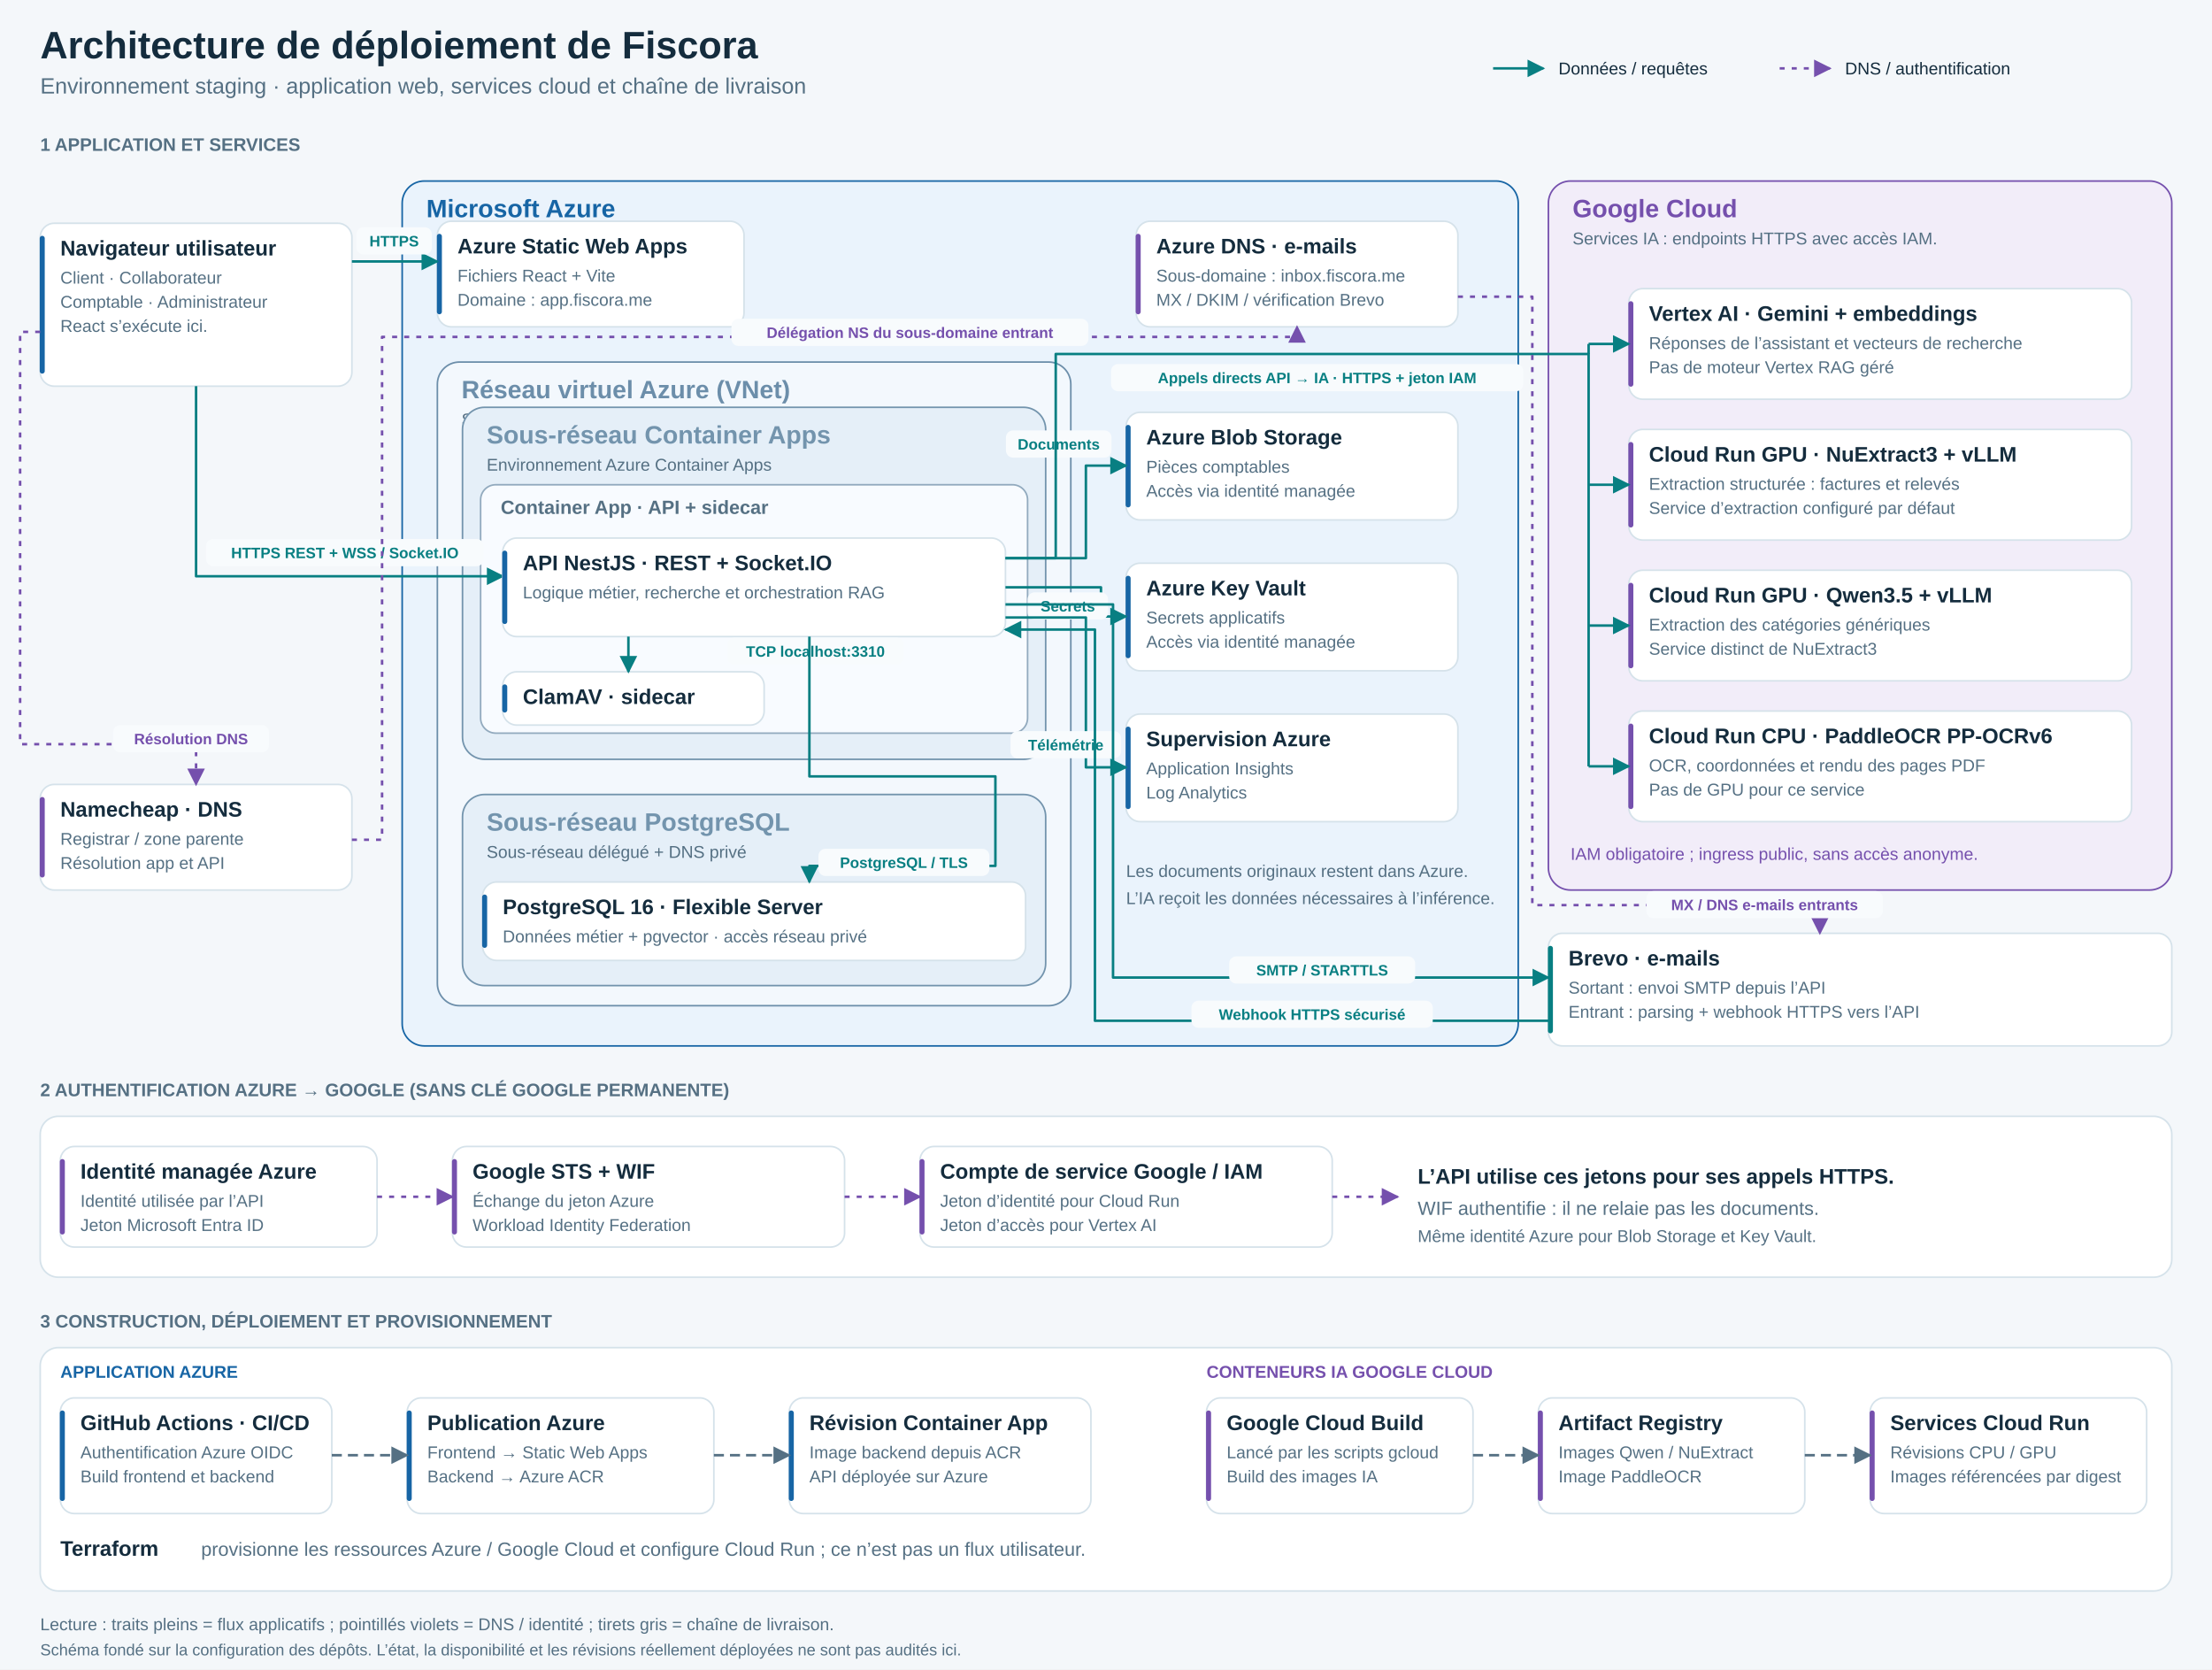
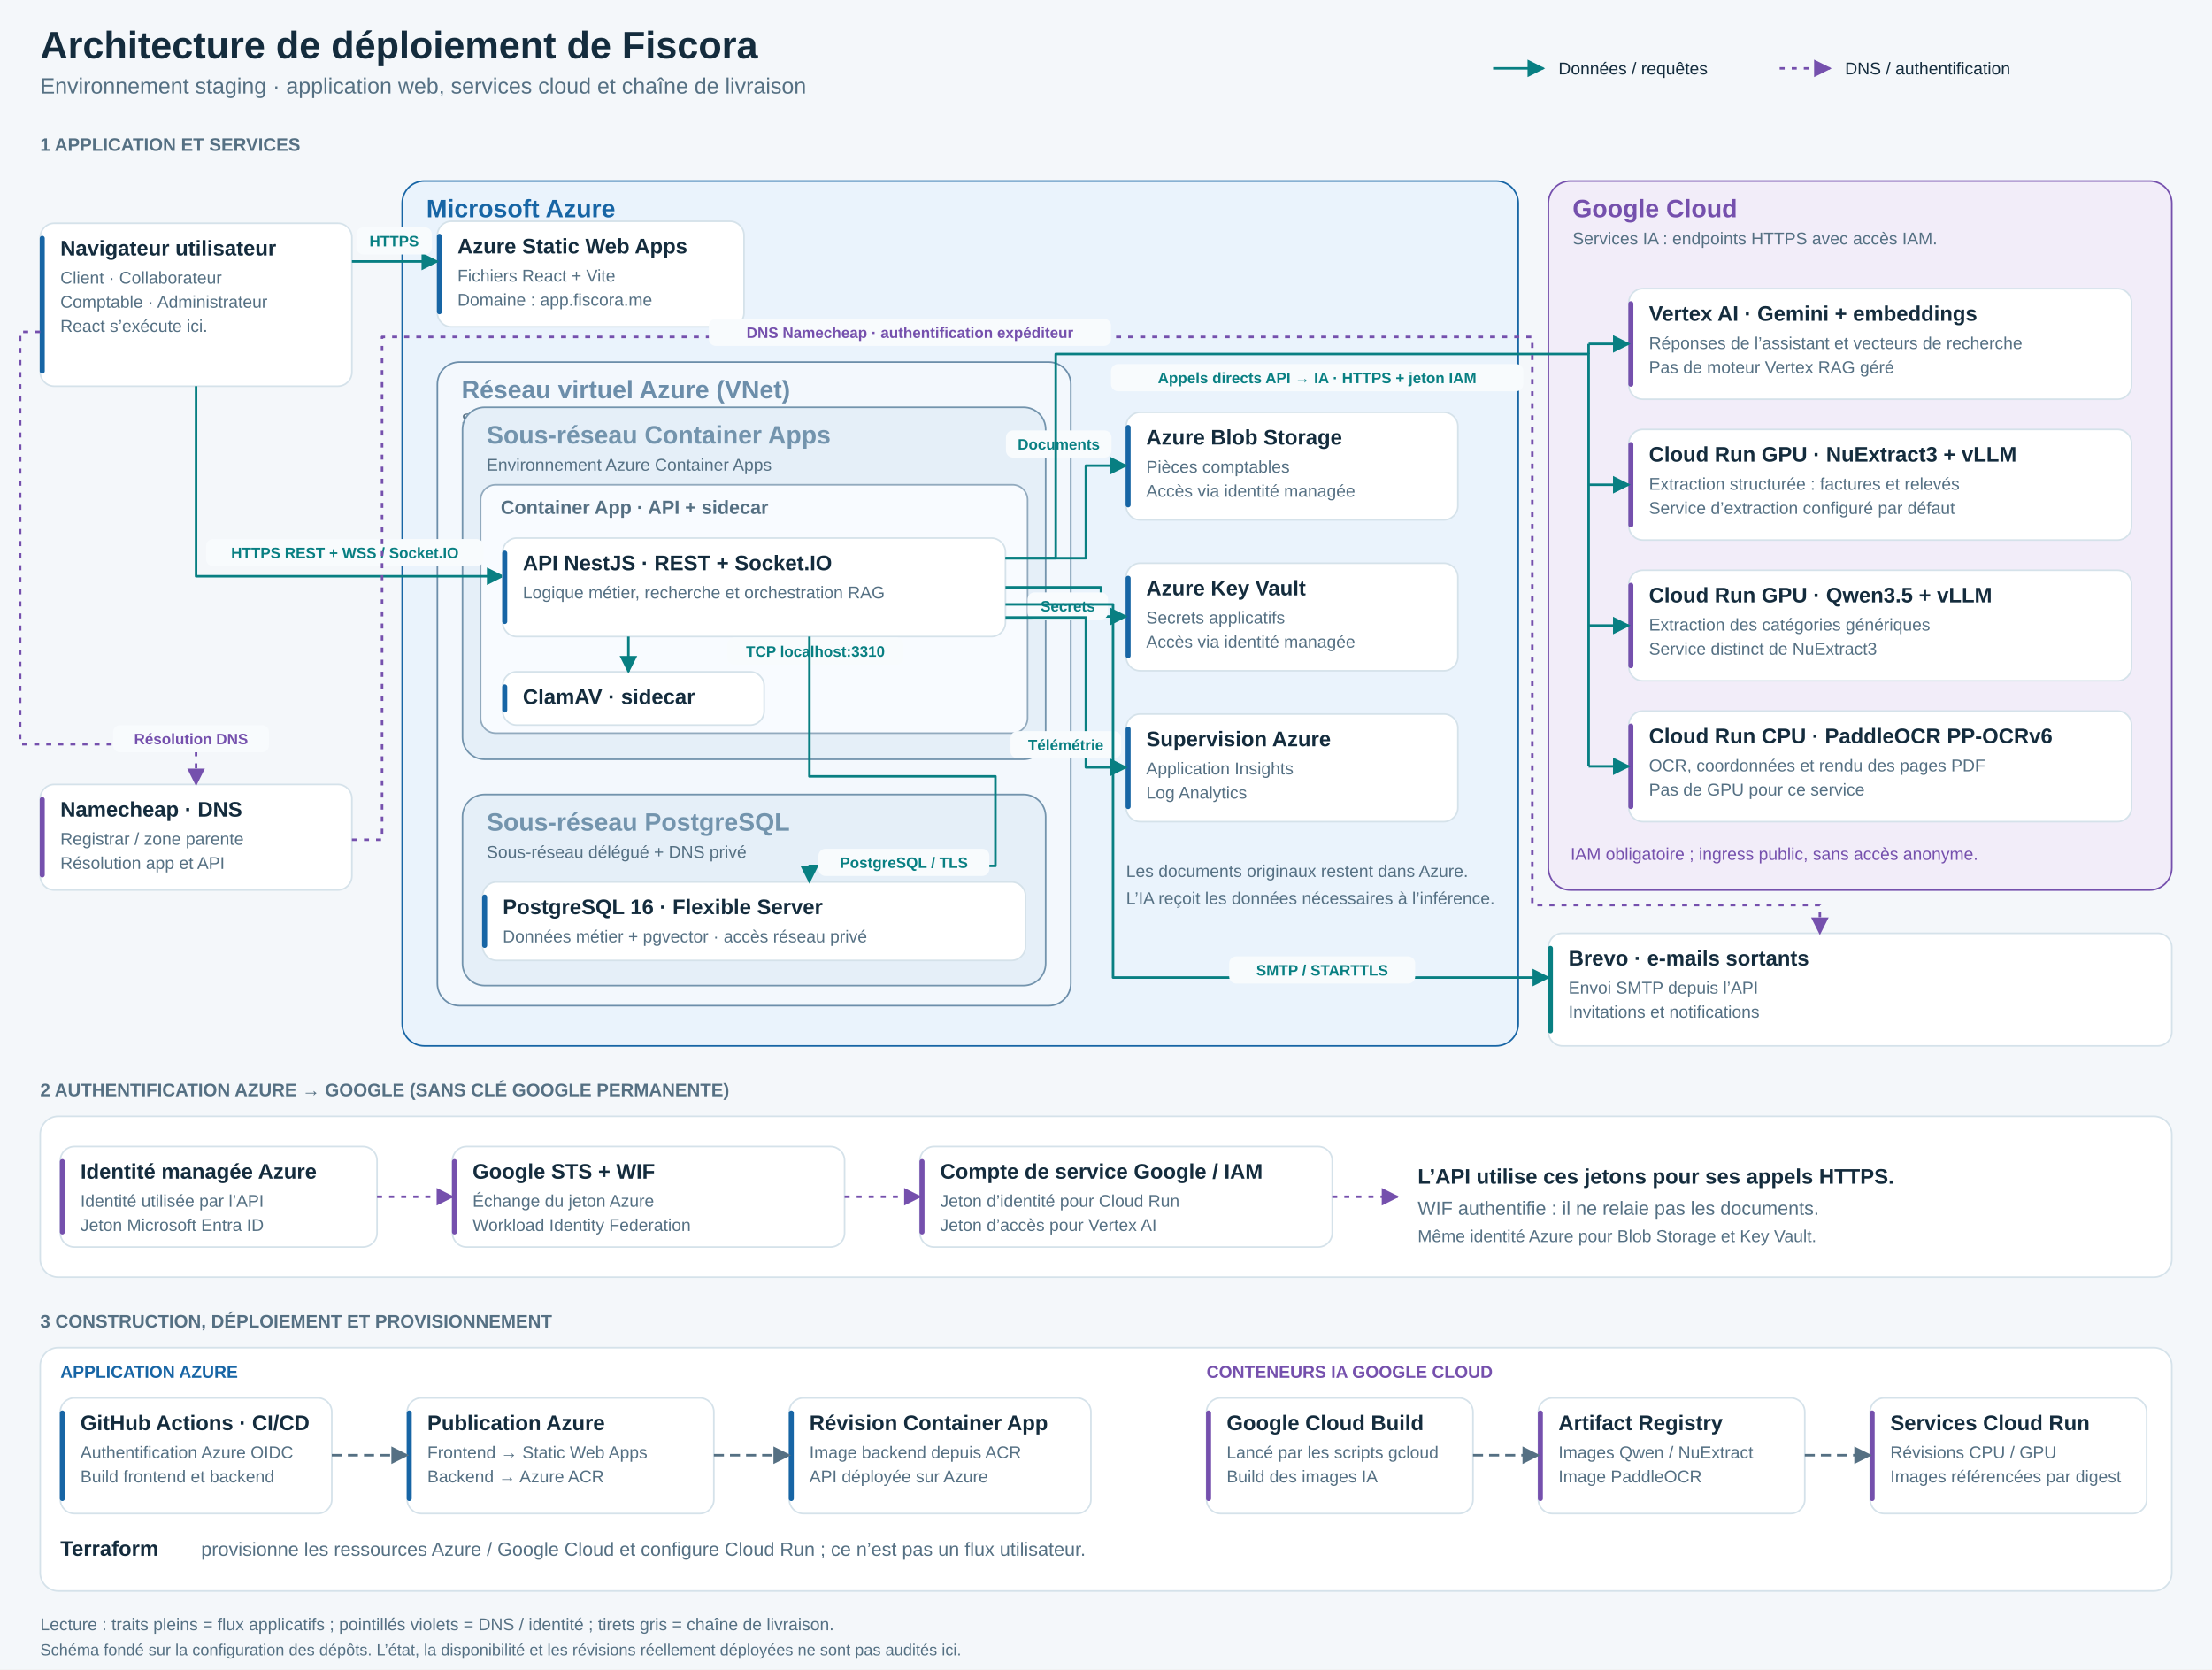
<svg xmlns="http://www.w3.org/2000/svg" width="2200" height="1660" viewBox="0 0 2200 1660">
  <defs>
    <marker id="data" viewBox="0 0 10 10" refX="9" refY="5" markerWidth="7" markerHeight="7" orient="auto-start-reverse">
      <path d="M0 0 L10 5 L0 10 Z" fill="#087f82" />
    </marker>
    <marker id="auth" viewBox="0 0 10 10" refX="9" refY="5" markerWidth="7" markerHeight="7" orient="auto-start-reverse">
      <path d="M0 0 L10 5 L0 10 Z" fill="#7550ad" />
    </marker>
    <marker id="deploy" viewBox="0 0 10 10" refX="9" refY="5" markerWidth="7" markerHeight="7" orient="auto-start-reverse">
      <path d="M0 0 L10 5 L0 10 Z" fill="#557083" />
    </marker>
  </defs>
  <style>text{font-family:Arial,Helvetica,sans-serif}</style>
  <rect x="0" y="0" width="2200" height="1660" rx="0" fill="#f4f7fa" stroke="none" stroke-width="1.6" />
  <text x="40" y="58" font-size="38" fill="#142c3d" font-weight="700" text-anchor="start">Architecture de déploiement de Fiscora</text>
  <text x="40" y="93" font-size="22" fill="#557083" font-weight="400" text-anchor="start">Environnement staging · application web, services cloud et chaîne de livraison</text>
  <path d="M1485 68 H1535" fill="none" stroke="#087f82" stroke-width="2.5" stroke-linejoin="round" marker-end="url(#data)" />
  <text x="1550" y="74" font-size="17" fill="#142c3d" font-weight="400" text-anchor="start">Données / requêtes</text>
  <path d="M1770 68 H1820" fill="none" stroke="#7550ad" stroke-width="2.5" stroke-linejoin="round" stroke-dasharray="5 7" marker-end="url(#auth)" />
  <text x="1835" y="74" font-size="17" fill="#142c3d" font-weight="400" text-anchor="start">DNS / authentification</text>
  <text x="40" y="150" font-size="18" fill="#557083" font-weight="700" text-anchor="start">1  APPLICATION ET SERVICES</text>
  <rect x="400" y="180" width="1110" height="860" rx="22" fill="#eaf3fc" stroke="#1765a5" stroke-width="1.6" />
  <text x="424" y="216" font-size="25" fill="#1765a5" font-weight="700" text-anchor="start">Microsoft Azure</text>
  <rect x="1540" y="180" width="620" height="705" rx="22" fill="#f2edf9" stroke="#7550ad" stroke-width="1.6" />
  <text x="1564" y="216" font-size="25" fill="#7550ad" font-weight="700" text-anchor="start">Google Cloud</text>
  <text x="1564" y="243" font-size="17" fill="#557083" font-weight="400" text-anchor="start">Services IA : endpoints HTTPS avec accès IAM.</text>
  <rect x="435" y="360" width="630" height="640" rx="22" fill="#f3f8fd" stroke="#6c8eaa" stroke-width="1.6" />
  <text x="459" y="396" font-size="25" fill="#6c8eaa" font-weight="700" text-anchor="start">Réseau virtuel Azure (VNet)</text>
  <text x="459" y="423" font-size="17" fill="#557083" font-weight="400" text-anchor="start">Sous-réseaux distincts pour Container Apps et PostgreSQL.</text>
  <rect x="460" y="405" width="580" height="350" rx="22" fill="#e5eff8" stroke="#7394ad" stroke-width="1.6" />
  <text x="484" y="441" font-size="25" fill="#7394ad" font-weight="700" text-anchor="start">Sous-réseau Container Apps</text>
  <text x="484" y="468" font-size="17" fill="#557083" font-weight="400" text-anchor="start">Environnement Azure Container Apps</text>
  <rect x="478" y="482" width="544" height="247" rx="15" fill="#f8fbff" stroke="#92aabe" stroke-width="1.6" />
  <text x="498" y="511" font-size="19" fill="#557083" font-weight="700" text-anchor="start">Container App · API + sidecar</text>
  <rect x="460" y="790" width="580" height="190" rx="22" fill="#e5eff8" stroke="#7394ad" stroke-width="1.6" />
  <text x="484" y="826" font-size="25" fill="#7394ad" font-weight="700" text-anchor="start">Sous-réseau PostgreSQL</text>
  <text x="484" y="853" font-size="17" fill="#557083" font-weight="400" text-anchor="start">Sous-réseau délégué + DNS privé</text>
  <g data-box="browser">
    <rect x="40" y="222" width="310" height="162" rx="14" fill="#fff" stroke="#d5e2ea" stroke-width="1.6" />
    <path d="M42 237 V369" stroke="#1765a5" stroke-width="5" stroke-linecap="round" />
    <text x="60" y="254" font-size="21" fill="#142c3d" font-weight="700" text-anchor="start">Navigateur utilisateur</text>
    <text x="60" y="282" font-size="17" fill="#557083" font-weight="400" text-anchor="start">Client · Collaborateur</text>
    <text x="60" y="306" font-size="17" fill="#557083" font-weight="400" text-anchor="start">Comptable · Administrateur</text>
    <text x="60" y="330" font-size="17" fill="#557083" font-weight="400" text-anchor="start">React s’exécute ici.</text>
  </g>
  <g data-box="swa">
    <rect x="435" y="220" width="305" height="105" rx="14" fill="#fff" stroke="#d5e2ea" stroke-width="1.6" />
    <path d="M437 235 V310" stroke="#1765a5" stroke-width="5" stroke-linecap="round" />
    <text x="455" y="252" font-size="21" fill="#142c3d" font-weight="700" text-anchor="start">Azure Static Web Apps</text>
    <text x="455" y="280" font-size="17" fill="#557083" font-weight="400" text-anchor="start">Fichiers React + Vite</text>
    <text x="455" y="304" font-size="17" fill="#557083" font-weight="400" text-anchor="start">Domaine : app.fiscora.me</text>
  </g>
  <g data-box="dns">
    <rect x="40" y="780" width="310" height="105" rx="14" fill="#fff" stroke="#d5e2ea" stroke-width="1.6" />
    <path d="M42 795 V870" stroke="#7550ad" stroke-width="5" stroke-linecap="round" />
    <text x="60" y="812" font-size="21" fill="#142c3d" font-weight="700" text-anchor="start">Namecheap · DNS</text>
    <text x="60" y="840" font-size="17" fill="#557083" font-weight="400" text-anchor="start">Registrar / zone parente</text>
    <text x="60" y="864" font-size="17" fill="#557083" font-weight="400" text-anchor="start">Résolution app et API</text>
  </g>
-   <g data-box="email-dns">
-     <rect x="1130" y="220" width="320" height="105" rx="14" fill="#fff" stroke="#d5e2ea" stroke-width="1.6" />
-     <path d="M1132 235 V310" stroke="#7550ad" stroke-width="5" stroke-linecap="round" />
-     <text x="1150" y="252" font-size="21" fill="#142c3d" font-weight="700" text-anchor="start">Azure DNS · e-mails</text>
-     <text x="1150" y="280" font-size="17" fill="#557083" font-weight="400" text-anchor="start">Sous-domaine : inbox.fiscora.me</text>
-     <text x="1150" y="304" font-size="17" fill="#557083" font-weight="400" text-anchor="start">MX / DKIM / vérification Brevo</text>
-   </g>
  <path d="M350 260 H435" fill="none" stroke="#087f82" stroke-width="2.5" stroke-linejoin="round" marker-end="url(#data)" />
  <rect x="354.5" y="226" width="75" height="27" rx="7" fill="#f8fbfd" stroke="none" stroke-width="1.6" />
  <text x="392" y="245" font-size="15" fill="#087f82" font-weight="600" text-anchor="middle">HTTPS</text>
  <path d="M195 384 V573 H500" fill="none" stroke="#087f82" stroke-width="2.5" stroke-linejoin="round" marker-end="url(#data)" />
  <rect x="205" y="536" width="276" height="27" rx="7" fill="#f8fbfd" stroke="none" stroke-width="1.6" />
  <text x="343" y="555" font-size="15" fill="#087f82" font-weight="600" text-anchor="middle">HTTPS REST + WSS / Socket.IO</text>
  <path d="M40 330 H20 V740 H195 V780" fill="none" stroke="#7550ad" stroke-width="2.5" stroke-linejoin="round" stroke-dasharray="5 7" marker-end="url(#auth)" />
  <rect x="112.5" y="721" width="155" height="27" rx="7" fill="#f8fbfd" stroke="none" stroke-width="1.6" />
  <text x="190" y="740" font-size="15" fill="#7550ad" font-weight="600" text-anchor="middle">Résolution DNS</text>
-   <path d="M350 835 H380 V335 H1290 V325" fill="none" stroke="#7550ad" stroke-width="2.5" stroke-linejoin="round" stroke-dasharray="5 7" marker-end="url(#auth)" />
-   <rect x="727.5" y="317" width="355" height="27" rx="7" fill="#f8fbfd" stroke="none" stroke-width="1.6" />
-   <text x="905" y="336" font-size="15" fill="#7550ad" font-weight="600" text-anchor="middle">Délégation NS du sous-domaine entrant</text>
  <g data-box="api">
    <rect x="500" y="535" width="500" height="98" rx="14" fill="#fff" stroke="#d5e2ea" stroke-width="1.6" />
    <path d="M502 550 V618" stroke="#1765a5" stroke-width="5" stroke-linecap="round" />
    <text x="520" y="567" font-size="21" fill="#142c3d" font-weight="700" text-anchor="start">API NestJS · REST + Socket.IO</text>
    <text x="520" y="595" font-size="17" fill="#557083" font-weight="400" text-anchor="start">Logique métier, recherche et orchestration RAG</text>
  </g>
  <g data-box="clam">
    <rect x="500" y="668" width="260" height="53" rx="14" fill="#fff" stroke="#d5e2ea" stroke-width="1.6" />
    <path d="M502 683 V706" stroke="#1765a5" stroke-width="5" stroke-linecap="round" />
    <text x="520" y="700" font-size="21" fill="#142c3d" font-weight="700" text-anchor="start">ClamAV · sidecar</text>
  </g>
  <g data-box="postgres">
    <rect x="480" y="877" width="540" height="78" rx="14" fill="#fff" stroke="#d5e2ea" stroke-width="1.6" />
    <path d="M482 892 V940" stroke="#1765a5" stroke-width="5" stroke-linecap="round" />
    <text x="500" y="909" font-size="21" fill="#142c3d" font-weight="700" text-anchor="start">PostgreSQL 16 · Flexible Server</text>
    <text x="500" y="937" font-size="17" fill="#557083" font-weight="400" text-anchor="start">Données métier + pgvector · accès réseau privé</text>
  </g>
  <g data-box="blob">
    <rect x="1120" y="410" width="330" height="107" rx="14" fill="#fff" stroke="#d5e2ea" stroke-width="1.6" />
    <path d="M1122 425 V502" stroke="#1765a5" stroke-width="5" stroke-linecap="round" />
    <text x="1140" y="442" font-size="21" fill="#142c3d" font-weight="700" text-anchor="start">Azure Blob Storage</text>
    <text x="1140" y="470" font-size="17" fill="#557083" font-weight="400" text-anchor="start">Pièces comptables</text>
    <text x="1140" y="494" font-size="17" fill="#557083" font-weight="400" text-anchor="start">Accès via identité managée</text>
  </g>
  <g data-box="vault">
    <rect x="1120" y="560" width="330" height="107" rx="14" fill="#fff" stroke="#d5e2ea" stroke-width="1.6" />
    <path d="M1122 575 V652" stroke="#1765a5" stroke-width="5" stroke-linecap="round" />
    <text x="1140" y="592" font-size="21" fill="#142c3d" font-weight="700" text-anchor="start">Azure Key Vault</text>
    <text x="1140" y="620" font-size="17" fill="#557083" font-weight="400" text-anchor="start">Secrets applicatifs</text>
    <text x="1140" y="644" font-size="17" fill="#557083" font-weight="400" text-anchor="start">Accès via identité managée</text>
  </g>
  <g data-box="monitoring">
    <rect x="1120" y="710" width="330" height="107" rx="14" fill="#fff" stroke="#d5e2ea" stroke-width="1.6" />
    <path d="M1122 725 V802" stroke="#1765a5" stroke-width="5" stroke-linecap="round" />
    <text x="1140" y="742" font-size="21" fill="#142c3d" font-weight="700" text-anchor="start">Supervision Azure</text>
    <text x="1140" y="770" font-size="17" fill="#557083" font-weight="400" text-anchor="start">Application Insights</text>
    <text x="1140" y="794" font-size="17" fill="#557083" font-weight="400" text-anchor="start">Log Analytics</text>
  </g>
  <path d="M625 633 V668" fill="none" stroke="#087f82" stroke-width="2.5" stroke-linejoin="round" marker-end="url(#data)" />
  <rect x="723.5" y="634" width="175" height="27" rx="7" fill="#f8fbfd" stroke="none" stroke-width="1.6" />
  <text x="811" y="653" font-size="15" fill="#087f82" font-weight="600" text-anchor="middle">TCP localhost:3310</text>
  <path d="M805 633 V772 H990 V861 H805 V877" fill="none" stroke="#087f82" stroke-width="2.5" stroke-linejoin="round" marker-end="url(#data)" />
  <rect x="814" y="844" width="170" height="27" rx="7" fill="#f8fbfd" stroke="none" stroke-width="1.6" />
  <text x="899" y="863" font-size="15" fill="#087f82" font-weight="600" text-anchor="middle">PostgreSQL / TLS</text>
  <path d="M1000 555 H1080 V463 H1120" fill="none" stroke="#087f82" stroke-width="2.5" stroke-linejoin="round" marker-end="url(#data)" />
  <rect x="1000.5" y="428" width="105" height="27" rx="7" fill="#f8fbfd" stroke="none" stroke-width="1.6" />
  <text x="1053" y="447" font-size="15" fill="#087f82" font-weight="600" text-anchor="middle">Documents</text>
  <path d="M1000 584 H1095 V613 H1120" fill="none" stroke="#087f82" stroke-width="2.5" stroke-linejoin="round" marker-end="url(#data)" />
  <rect x="1022" y="589" width="80" height="27" rx="7" fill="#f8fbfd" stroke="none" stroke-width="1.6" />
  <text x="1062" y="608" font-size="15" fill="#087f82" font-weight="600" text-anchor="middle">Secrets</text>
  <path d="M1000 614 H1080 V763 H1120" fill="none" stroke="#087f82" stroke-width="2.5" stroke-linejoin="round" marker-end="url(#data)" />
  <rect x="1005" y="727" width="110" height="27" rx="7" fill="#f8fbfd" stroke="none" stroke-width="1.6" />
  <text x="1060" y="746" font-size="15" fill="#087f82" font-weight="600" text-anchor="middle">Télémétrie</text>
  <g data-box="vertex">
    <rect x="1620" y="287" width="500" height="110" rx="14" fill="#fff" stroke="#d5e2ea" stroke-width="1.6" />
    <path d="M1622 302 V382" stroke="#7550ad" stroke-width="5" stroke-linecap="round" />
    <text x="1640" y="319" font-size="21" fill="#142c3d" font-weight="700" text-anchor="start">Vertex AI · Gemini + embeddings</text>
    <text x="1640" y="347" font-size="17" fill="#557083" font-weight="400" text-anchor="start">Réponses de l’assistant et vecteurs de recherche</text>
    <text x="1640" y="371" font-size="17" fill="#557083" font-weight="400" text-anchor="start">Pas de moteur Vertex RAG géré</text>
  </g>
  <g data-box="nuextract">
    <rect x="1620" y="427" width="500" height="110" rx="14" fill="#fff" stroke="#d5e2ea" stroke-width="1.6" />
    <path d="M1622 442 V522" stroke="#7550ad" stroke-width="5" stroke-linecap="round" />
    <text x="1640" y="459" font-size="21" fill="#142c3d" font-weight="700" text-anchor="start">Cloud Run GPU · NuExtract3 + vLLM</text>
    <text x="1640" y="487" font-size="17" fill="#557083" font-weight="400" text-anchor="start">Extraction structurée : factures et relevés</text>
    <text x="1640" y="511" font-size="17" fill="#557083" font-weight="400" text-anchor="start">Service d’extraction configuré par défaut</text>
  </g>
  <g data-box="qwen">
    <rect x="1620" y="567" width="500" height="110" rx="14" fill="#fff" stroke="#d5e2ea" stroke-width="1.6" />
    <path d="M1622 582 V662" stroke="#7550ad" stroke-width="5" stroke-linecap="round" />
    <text x="1640" y="599" font-size="21" fill="#142c3d" font-weight="700" text-anchor="start">Cloud Run GPU · Qwen3.5 + vLLM</text>
    <text x="1640" y="627" font-size="17" fill="#557083" font-weight="400" text-anchor="start">Extraction des catégories génériques</text>
    <text x="1640" y="651" font-size="17" fill="#557083" font-weight="400" text-anchor="start">Service distinct de NuExtract3</text>
  </g>
  <g data-box="ocr">
    <rect x="1620" y="707" width="500" height="110" rx="14" fill="#fff" stroke="#d5e2ea" stroke-width="1.6" />
    <path d="M1622 722 V802" stroke="#7550ad" stroke-width="5" stroke-linecap="round" />
    <text x="1640" y="739" font-size="21" fill="#142c3d" font-weight="700" text-anchor="start">Cloud Run CPU · PaddleOCR PP-OCRv6</text>
    <text x="1640" y="767" font-size="17" fill="#557083" font-weight="400" text-anchor="start">OCR, coordonnées et rendu des pages PDF</text>
    <text x="1640" y="791" font-size="17" fill="#557083" font-weight="400" text-anchor="start">Pas de GPU pour ce service</text>
  </g>
  <path d="M1000 555 H1050 V352 H1580 V762" fill="none" stroke="#087f82" stroke-width="2.5" stroke-linejoin="round" />
  <path d="M1580 342 H1620" fill="none" stroke="#087f82" stroke-width="2.5" stroke-linejoin="round" marker-end="url(#data)" />
  <path d="M1580 482 H1620" fill="none" stroke="#087f82" stroke-width="2.5" stroke-linejoin="round" marker-end="url(#data)" />
  <path d="M1580 622 H1620" fill="none" stroke="#087f82" stroke-width="2.5" stroke-linejoin="round" marker-end="url(#data)" />
  <path d="M1580 762 H1620" fill="none" stroke="#087f82" stroke-width="2.5" stroke-linejoin="round" marker-end="url(#data)" />
  <path d="M1580 352 V342" fill="none" stroke="#087f82" stroke-width="2.5" stroke-linejoin="round" />
  <rect x="1105" y="362" width="410" height="27" rx="7" fill="#f8fbfd" stroke="none" stroke-width="1.6" />
  <text x="1310" y="381" font-size="15" fill="#087f82" font-weight="600" text-anchor="middle">Appels directs API → IA · HTTPS + jeton IAM</text>
  <text x="1562" y="855" font-size="17" fill="#7550ad" font-weight="400" text-anchor="start">IAM obligatoire ; ingress public, sans accès anonyme.</text>
  <g data-box="brevo">
    <rect x="1540" y="928" width="620" height="112" rx="14" fill="#fff" stroke="#d5e2ea" stroke-width="1.6" />
    <path d="M1542 943 V1025" stroke="#087f82" stroke-width="5" stroke-linecap="round" />
-     <text x="1560" y="960" font-size="21" fill="#142c3d" font-weight="700" text-anchor="start">Brevo · e-mails</text>
-     <text x="1560" y="988" font-size="17" fill="#557083" font-weight="400" text-anchor="start">Sortant : envoi SMTP depuis l’API</text>
-     <text x="1560" y="1012" font-size="17" fill="#557083" font-weight="400" text-anchor="start">Entrant : parsing + webhook HTTPS vers l’API</text>
-   </g>
-   <path d="M1450 295 H1524 V900 H1810 V928" fill="none" stroke="#7550ad" stroke-width="2.5" stroke-linejoin="round" stroke-dasharray="5 7" marker-end="url(#auth)" />
-   <rect x="1637.5" y="886" width="235" height="27" rx="7" fill="#f8fbfd" stroke="none" stroke-width="1.6" />
-   <text x="1755" y="905" font-size="15" fill="#7550ad" font-weight="600" text-anchor="middle">MX / DNS e-mails entrants</text>
+     <text x="1560" y="960" font-size="21" fill="#142c3d" font-weight="700" text-anchor="start">Brevo · e-mails sortants</text>
+     <text x="1560" y="988" font-size="17" fill="#557083" font-weight="400" text-anchor="start">Envoi SMTP depuis l’API</text>
+     <text x="1560" y="1012" font-size="17" fill="#557083" font-weight="400" text-anchor="start">Invitations et notifications</text>
+   </g>
+   <path d="M350 835 H380 V335 H1524 V900 H1810 V928" fill="none" stroke="#7550ad" stroke-width="2.5" stroke-linejoin="round" stroke-dasharray="5 7" marker-end="url(#auth)" />
+   <rect x="705" y="317" width="400" height="27" rx="7" fill="#f8fbfd" stroke="none" stroke-width="1.6" />
+   <text x="905" y="336" font-size="15" fill="#7550ad" font-weight="600" text-anchor="middle">DNS Namecheap · authentification expéditeur</text>
  <path d="M1000 601 H1107 V972 H1540" fill="none" stroke="#087f82" stroke-width="2.5" stroke-linejoin="round" marker-end="url(#data)" />
  <rect x="1222.5" y="951" width="185" height="27" rx="7" fill="#f8fbfd" stroke="none" stroke-width="1.6" />
  <text x="1315" y="970" font-size="15" fill="#087f82" font-weight="600" text-anchor="middle">SMTP / STARTTLS</text>
-   <path d="M1540 1015 H1089 V626 H1000" fill="none" stroke="#087f82" stroke-width="2.5" stroke-linejoin="round" marker-end="url(#data)" />
-   <rect x="1185" y="995" width="240" height="27" rx="7" fill="#f8fbfd" stroke="none" stroke-width="1.6" />
-   <text x="1305" y="1014" font-size="15" fill="#087f82" font-weight="600" text-anchor="middle">Webhook HTTPS sécurisé</text>
  <text x="1120" y="872" font-size="17" fill="#557083" font-weight="400" text-anchor="start">Les documents originaux restent dans Azure.</text>
  <text x="1120" y="899" font-size="17" fill="#557083" font-weight="400" text-anchor="start">L’IA reçoit les données nécessaires à l’inférence.</text>
  <text x="40" y="1090" font-size="18" fill="#557083" font-weight="700" text-anchor="start">2  AUTHENTIFICATION AZURE → GOOGLE (SANS CLÉ GOOGLE PERMANENTE)</text>
  <rect x="40" y="1110" width="2120" height="160" rx="18" fill="#fff" stroke="#d5e2ea" stroke-width="1.6" />
  <g data-box="mi">
    <rect x="60" y="1140" width="315" height="100" rx="14" fill="#fff" stroke="#d5e2ea" stroke-width="1.6" />
    <path d="M62 1155 V1225" stroke="#7550ad" stroke-width="5" stroke-linecap="round" />
    <text x="80" y="1172" font-size="21" fill="#142c3d" font-weight="700" text-anchor="start">Identité managée Azure</text>
    <text x="80" y="1200" font-size="17" fill="#557083" font-weight="400" text-anchor="start">Identité utilisée par l’API</text>
    <text x="80" y="1224" font-size="17" fill="#557083" font-weight="400" text-anchor="start">Jeton Microsoft Entra ID</text>
  </g>
  <g data-box="wif">
    <rect x="450" y="1140" width="390" height="100" rx="14" fill="#fff" stroke="#d5e2ea" stroke-width="1.6" />
    <path d="M452 1155 V1225" stroke="#7550ad" stroke-width="5" stroke-linecap="round" />
    <text x="470" y="1172" font-size="21" fill="#142c3d" font-weight="700" text-anchor="start">Google STS + WIF</text>
    <text x="470" y="1200" font-size="17" fill="#557083" font-weight="400" text-anchor="start">Échange du jeton Azure</text>
    <text x="470" y="1224" font-size="17" fill="#557083" font-weight="400" text-anchor="start">Workload Identity Federation</text>
  </g>
  <g data-box="iam">
    <rect x="915" y="1140" width="410" height="100" rx="14" fill="#fff" stroke="#d5e2ea" stroke-width="1.6" />
    <path d="M917 1155 V1225" stroke="#7550ad" stroke-width="5" stroke-linecap="round" />
    <text x="935" y="1172" font-size="21" fill="#142c3d" font-weight="700" text-anchor="start">Compte de service Google / IAM</text>
    <text x="935" y="1200" font-size="17" fill="#557083" font-weight="400" text-anchor="start">Jeton d’identité pour Cloud Run</text>
    <text x="935" y="1224" font-size="17" fill="#557083" font-weight="400" text-anchor="start">Jeton d’accès pour Vertex AI</text>
  </g>
  <path d="M375 1190 H450" fill="none" stroke="#7550ad" stroke-width="2.5" stroke-linejoin="round" stroke-dasharray="5 7" marker-end="url(#auth)" />
  <path d="M840 1190 H915" fill="none" stroke="#7550ad" stroke-width="2.5" stroke-linejoin="round" stroke-dasharray="5 7" marker-end="url(#auth)" />
  <path d="M1325 1190 H1390" fill="none" stroke="#7550ad" stroke-width="2.5" stroke-linejoin="round" stroke-dasharray="5 7" marker-end="url(#auth)" />
  <text x="1410" y="1177" font-size="21" fill="#142c3d" font-weight="700" text-anchor="start">L’API utilise ces jetons pour ses appels HTTPS.</text>
  <text x="1410" y="1208" font-size="19" fill="#557083" font-weight="400" text-anchor="start">WIF authentifie : il ne relaie pas les documents.</text>
  <text x="1410" y="1235" font-size="17" fill="#557083" font-weight="400" text-anchor="start">Même identité Azure pour Blob Storage et Key Vault.</text>
  <text x="40" y="1320" font-size="18" fill="#557083" font-weight="700" text-anchor="start">3  CONSTRUCTION, DÉPLOIEMENT ET PROVISIONNEMENT</text>
  <rect x="40" y="1340" width="2120" height="242" rx="18" fill="#fff" stroke="#d5e2ea" stroke-width="1.6" />
  <text x="60" y="1370" font-size="17" fill="#1765a5" font-weight="700" text-anchor="start">APPLICATION AZURE</text>
  <text x="1200" y="1370" font-size="17" fill="#7550ad" font-weight="700" text-anchor="start">CONTENEURS IA GOOGLE CLOUD</text>
  <g data-box="github">
    <rect x="60" y="1390" width="270" height="115" rx="14" fill="#fff" stroke="#d5e2ea" stroke-width="1.6" />
    <path d="M62 1405 V1490" stroke="#1765a5" stroke-width="5" stroke-linecap="round" />
    <text x="80" y="1422" font-size="21" fill="#142c3d" font-weight="700" text-anchor="start">GitHub Actions · CI/CD</text>
    <text x="80" y="1450" font-size="17" fill="#557083" font-weight="400" text-anchor="start">Authentification Azure OIDC</text>
    <text x="80" y="1474" font-size="17" fill="#557083" font-weight="400" text-anchor="start">Build frontend et backend</text>
  </g>
  <g data-box="publish">
    <rect x="405" y="1390" width="305" height="115" rx="14" fill="#fff" stroke="#d5e2ea" stroke-width="1.6" />
    <path d="M407 1405 V1490" stroke="#1765a5" stroke-width="5" stroke-linecap="round" />
    <text x="425" y="1422" font-size="21" fill="#142c3d" font-weight="700" text-anchor="start">Publication Azure</text>
    <text x="425" y="1450" font-size="17" fill="#557083" font-weight="400" text-anchor="start">Frontend → Static Web Apps</text>
    <text x="425" y="1474" font-size="17" fill="#557083" font-weight="400" text-anchor="start">Backend → Azure ACR</text>
  </g>
  <g data-box="revision">
    <rect x="785" y="1390" width="300" height="115" rx="14" fill="#fff" stroke="#d5e2ea" stroke-width="1.6" />
    <path d="M787 1405 V1490" stroke="#1765a5" stroke-width="5" stroke-linecap="round" />
    <text x="805" y="1422" font-size="21" fill="#142c3d" font-weight="700" text-anchor="start">Révision Container App</text>
    <text x="805" y="1450" font-size="17" fill="#557083" font-weight="400" text-anchor="start">Image backend depuis ACR</text>
    <text x="805" y="1474" font-size="17" fill="#557083" font-weight="400" text-anchor="start">API déployée sur Azure</text>
  </g>
  <path d="M330 1447 H405" fill="none" stroke="#557083" stroke-width="2.5" stroke-linejoin="round" stroke-dasharray="10 6" marker-end="url(#deploy)" />
  <path d="M710 1447 H785" fill="none" stroke="#557083" stroke-width="2.5" stroke-linejoin="round" stroke-dasharray="10 6" marker-end="url(#deploy)" />
  <g data-box="build">
    <rect x="1200" y="1390" width="265" height="115" rx="14" fill="#fff" stroke="#d5e2ea" stroke-width="1.6" />
    <path d="M1202 1405 V1490" stroke="#7550ad" stroke-width="5" stroke-linecap="round" />
    <text x="1220" y="1422" font-size="21" fill="#142c3d" font-weight="700" text-anchor="start">Google Cloud Build</text>
    <text x="1220" y="1450" font-size="17" fill="#557083" font-weight="400" text-anchor="start">Lancé par les scripts gcloud</text>
    <text x="1220" y="1474" font-size="17" fill="#557083" font-weight="400" text-anchor="start">Build des images IA</text>
  </g>
  <g data-box="registry">
    <rect x="1530" y="1390" width="265" height="115" rx="14" fill="#fff" stroke="#d5e2ea" stroke-width="1.6" />
    <path d="M1532 1405 V1490" stroke="#7550ad" stroke-width="5" stroke-linecap="round" />
    <text x="1550" y="1422" font-size="21" fill="#142c3d" font-weight="700" text-anchor="start">Artifact Registry</text>
    <text x="1550" y="1450" font-size="17" fill="#557083" font-weight="400" text-anchor="start">Images Qwen / NuExtract</text>
    <text x="1550" y="1474" font-size="17" fill="#557083" font-weight="400" text-anchor="start">Image PaddleOCR</text>
  </g>
  <g data-box="run">
    <rect x="1860" y="1390" width="275" height="115" rx="14" fill="#fff" stroke="#d5e2ea" stroke-width="1.6" />
    <path d="M1862 1405 V1490" stroke="#7550ad" stroke-width="5" stroke-linecap="round" />
    <text x="1880" y="1422" font-size="21" fill="#142c3d" font-weight="700" text-anchor="start">Services Cloud Run</text>
    <text x="1880" y="1450" font-size="17" fill="#557083" font-weight="400" text-anchor="start">Révisions CPU / GPU</text>
    <text x="1880" y="1474" font-size="17" fill="#557083" font-weight="400" text-anchor="start">Images référencées par digest</text>
  </g>
  <path d="M1465 1447 H1530" fill="none" stroke="#557083" stroke-width="2.5" stroke-linejoin="round" stroke-dasharray="10 6" marker-end="url(#deploy)" />
  <path d="M1795 1447 H1860" fill="none" stroke="#557083" stroke-width="2.5" stroke-linejoin="round" stroke-dasharray="10 6" marker-end="url(#deploy)" />
  <text x="60" y="1547" font-size="21" fill="#142c3d" font-weight="700" text-anchor="start">Terraform</text>
  <text x="200" y="1547" font-size="19" fill="#557083" font-weight="400" text-anchor="start">provisionne les ressources Azure / Google Cloud et configure Cloud Run ; ce n’est pas un flux utilisateur.</text>
  <text x="40" y="1621" font-size="17" fill="#557083" font-weight="400" text-anchor="start">Lecture : traits pleins = flux applicatifs ; pointillés violets = DNS / identité ; tirets gris = chaîne de livraison.</text>
  <text x="40" y="1646" font-size="16" fill="#557083" font-weight="400" text-anchor="start">Schéma fondé sur la configuration des dépôts. L’état, la disponibilité et les révisions réellement déployées ne sont pas audités ici.</text>
</svg>
